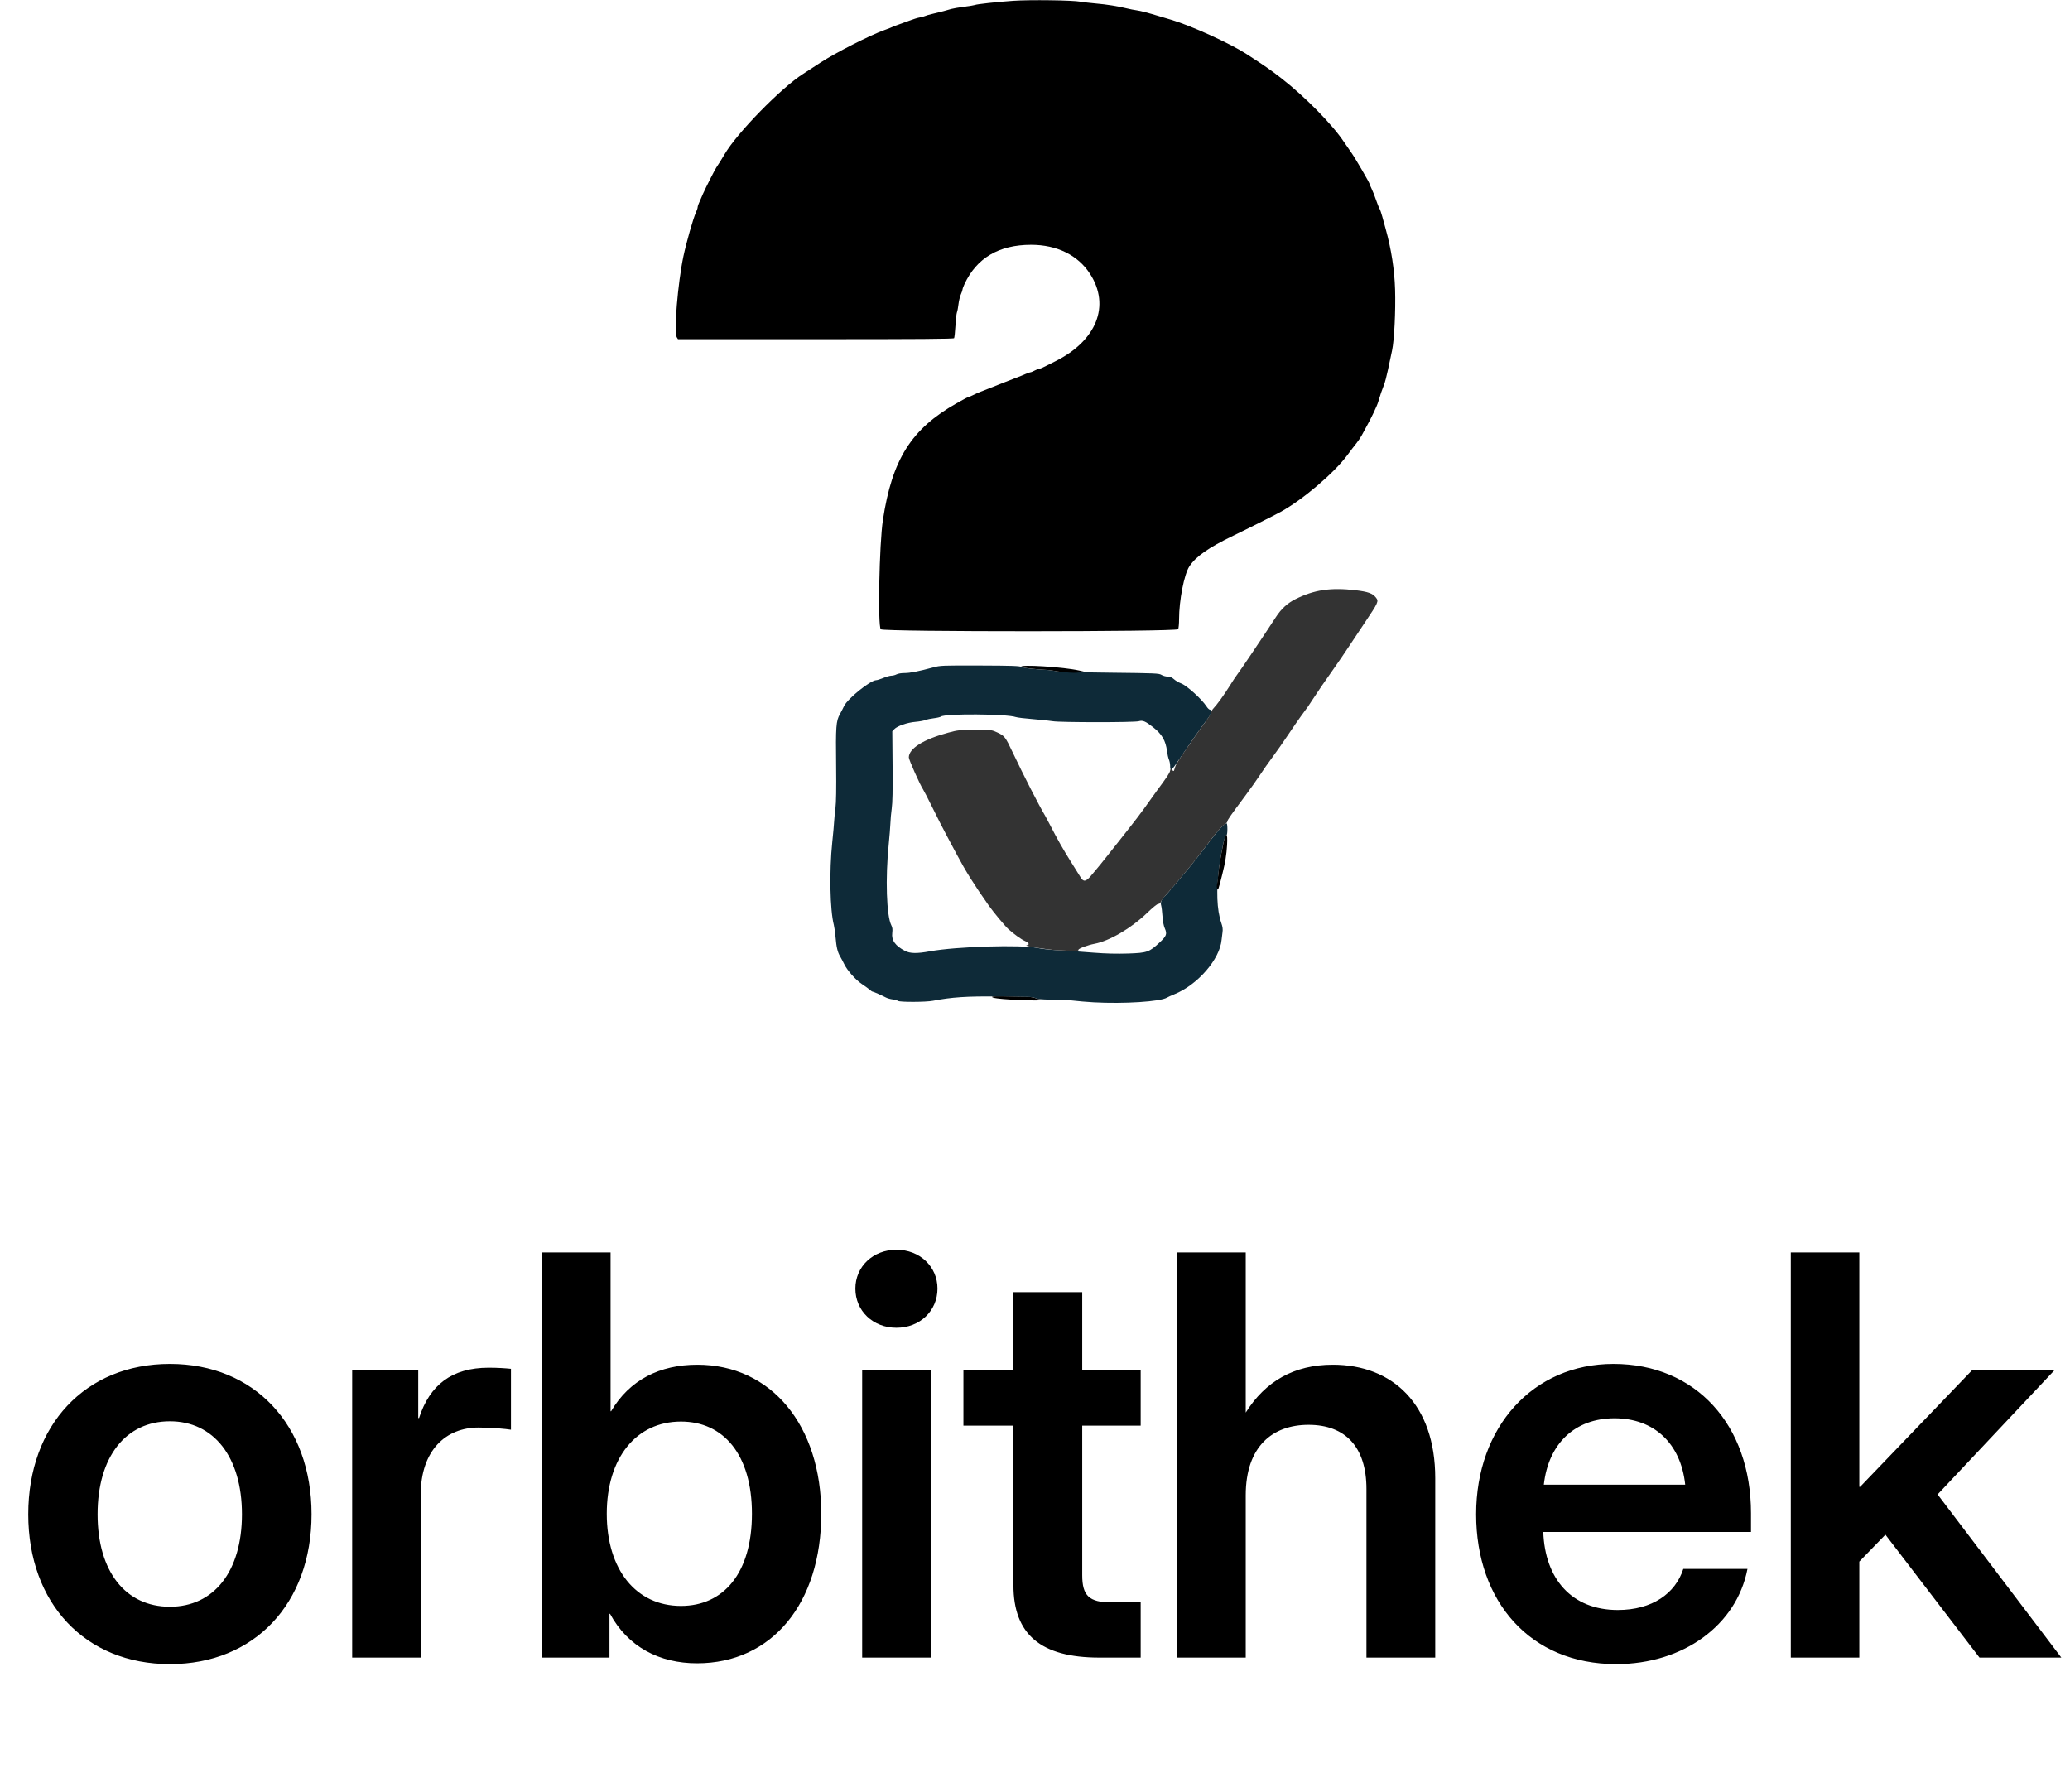
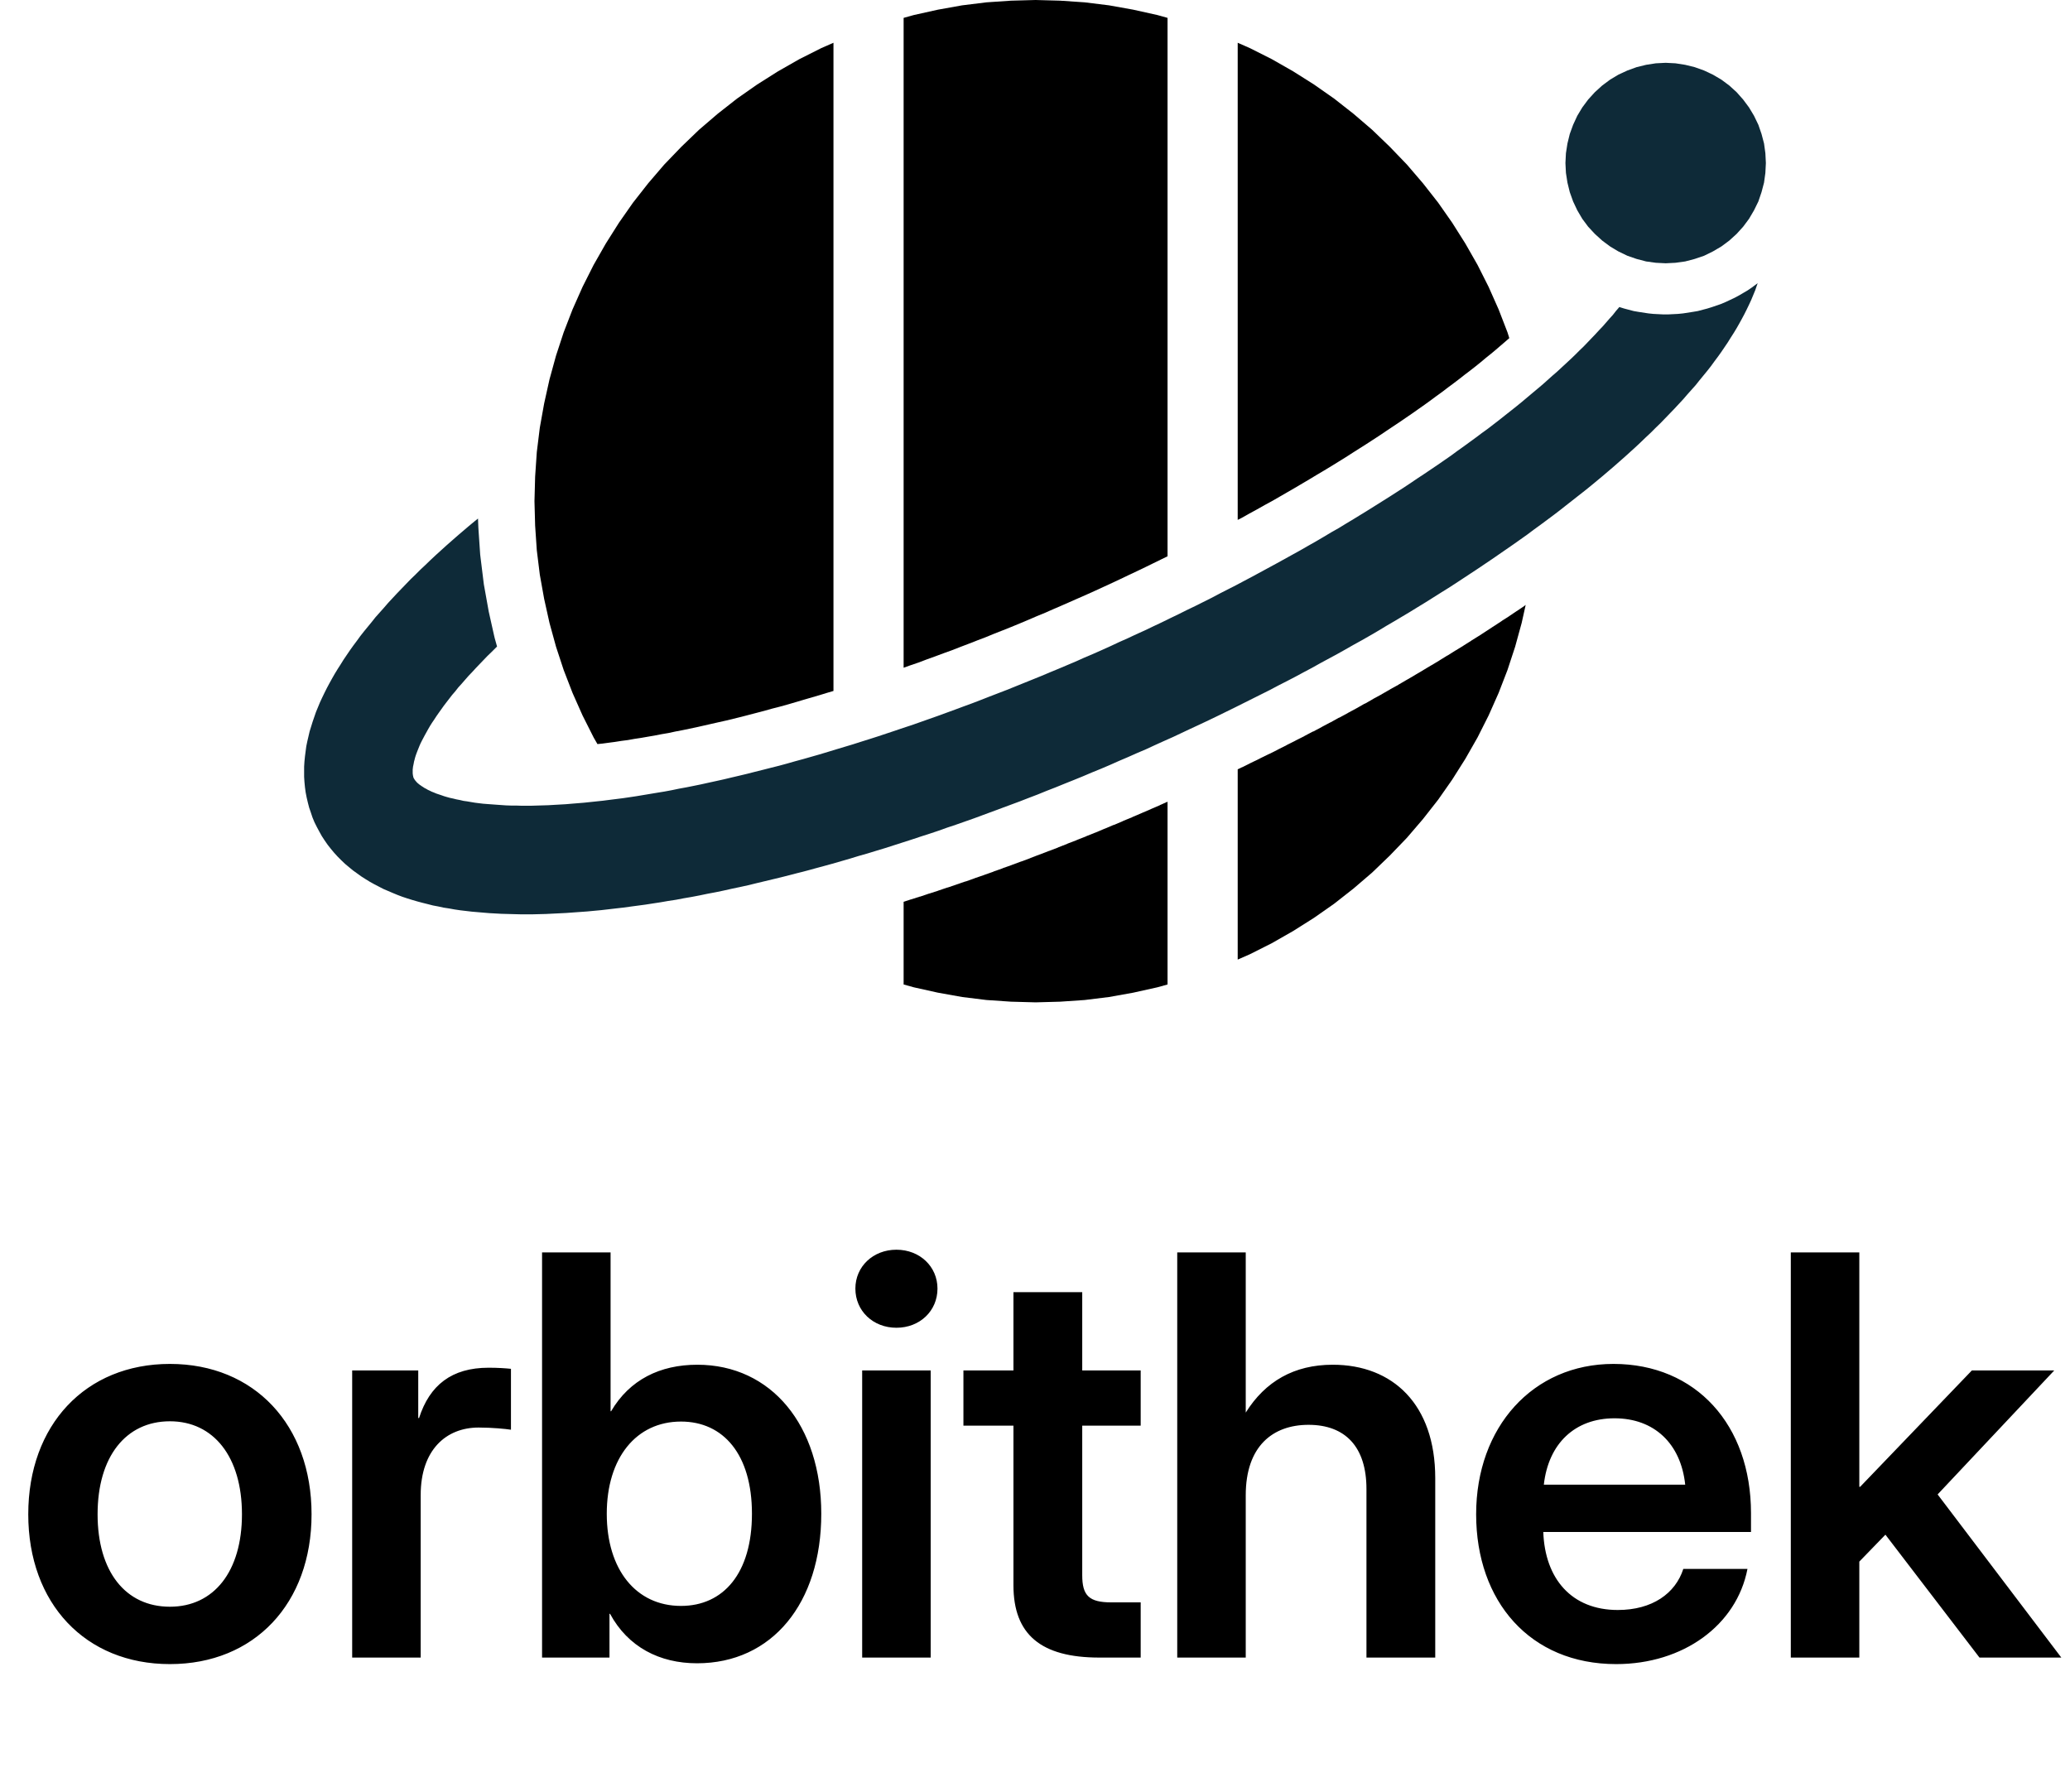
<svg xmlns="http://www.w3.org/2000/svg" viewBox="0 0 371.77 321.66" width="371.77" height="321.66" role="img">
-   <g transform="translate(68.082 -15.429) scale(0.64286)">
-     <path fill="#0E2A38" fill-rule="evenodd" d="M199.62,303.98C197.70,303.87 195.22,303.66 194.12,303.52C193.03,303.37 190.39,303.24 188.26,303.23C185.49,303.22 184.15,303.11 183.52,302.85C183.05,302.65 182.20,302.48 181.64,302.48C181.08,302.47 177.10,302.42 172.79,302.36C164.38,302.25 159.88,302.55 154.75,303.55C152.78,303.94 145.44,303.96 144.96,303.58C144.77,303.44 144.11,303.25 143.48,303.17C142.84,303.09 142.00,302.85 141.60,302.64C140.43,302.03 138.10,301.00 137.87,301.00C137.75,301.00 137.42,300.79 137.14,300.52C136.86,300.26 135.84,299.52 134.88,298.88C133.09,297.69 130.71,294.99 129.90,293.23C129.68,292.76 129.21,291.87 128.85,291.25C128.07,289.92 127.78,288.68 127.51,285.62C127.40,284.39 127.19,282.93 127.05,282.38C125.97,278.21 125.76,267.34 126.61,259.25C126.86,256.84 127.10,254.26 127.13,253.50C127.17,252.74 127.33,251.06 127.50,249.75C127.70,248.13 127.76,244.35 127.69,237.88C127.56,226.89 127.66,225.44 128.74,223.50C129.16,222.74 129.68,221.73 129.90,221.25C130.86,219.18 137.29,214.00 138.91,214.00C139.17,214.00 140.05,213.72 140.88,213.38C141.70,213.04 142.71,212.76 143.12,212.75C143.54,212.75 144.20,212.58 144.59,212.37C145.01,212.16 145.95,212.00 146.84,212.01C148.32,212.01 150.68,211.55 154.88,210.42C156.79,209.90 157.33,209.88 167.82,209.91C176.88,209.94 178.90,210.01 179.57,210.32C180.28,210.64 182.37,210.89 186.62,211.14C187.31,211.18 188.49,211.33 189.25,211.49C190.08,211.65 195.99,211.82 204.23,211.91C216.96,212.05 217.88,212.09 218.60,212.53C219.03,212.79 219.79,213.00 220.30,213.00C220.98,213.00 221.47,213.21 222.09,213.75C222.56,214.16 223.42,214.67 224.01,214.88C225.57,215.43 229.79,219.24 231.15,221.31C231.48,221.83 231.92,222.25 232.13,222.25C232.77,222.25 232.54,223.36 231.67,224.52C230.30,226.35 229.42,227.56 228.52,228.88C228.04,229.56 227.11,230.91 226.43,231.88C225.76,232.84 224.46,234.75 223.54,236.12C221.39,239.36 221.00,239.62 221.00,237.85C221.00,237.37 220.85,236.62 220.66,236.17C220.47,235.73 220.24,234.69 220.14,233.87C219.76,230.89 218.73,229.10 216.25,227.15C214.09,225.46 213.34,225.14 212.24,225.47C211.07,225.83 190.22,225.82 188.25,225.47C187.49,225.33 185.02,225.07 182.75,224.89C180.48,224.71 178.29,224.45 177.88,224.30C175.34,223.41 158.03,223.30 156.96,224.17C156.78,224.32 155.90,224.53 155.02,224.63C154.14,224.73 153.06,224.96 152.63,225.14C152.19,225.32 150.94,225.55 149.85,225.64C147.57,225.83 144.77,226.80 143.94,227.69L143.38,228.29L143.46,237.96C143.52,244.84 143.45,248.27 143.22,249.88C143.05,251.11 142.88,252.97 142.85,254.00C142.81,255.03 142.60,257.68 142.38,259.88C141.42,269.32 141.76,279.85 143.11,282.47C143.43,283.09 143.49,283.61 143.37,284.61C143.11,286.67 144.22,288.22 146.95,289.63C148.38,290.37 150.26,290.40 153.88,289.74C161.30,288.39 179.41,287.84 184.00,288.82C185.03,289.04 187.17,289.29 188.75,289.38C192.87,289.61 194.28,289.70 199.75,290.13C203.11,290.39 206.06,290.46 209.25,290.36C214.61,290.18 215.17,289.98 218.13,287.21C219.99,285.47 220.20,284.89 219.52,283.35C219.20,282.63 218.96,281.39 218.86,279.92C218.78,278.66 218.61,277.31 218.49,276.92C218.24,276.14 218.62,275.13 219.39,274.49C219.94,274.04 226.69,265.99 228.62,263.49C229.45,262.42 231.22,260.12 232.56,258.37C234.73,255.52 236.21,254.00 236.80,254.00C236.91,254.00 237.00,254.73 237.00,255.62C237.00,256.52 236.90,257.25 236.78,257.25C236.49,257.25 236.12,258.28 235.75,260.12C235.09,263.45 235.00,263.96 234.72,266.00C233.83,272.62 234.03,278.13 235.30,281.84C235.68,282.94 235.76,283.60 235.63,284.47C235.53,285.10 235.42,286.02 235.38,286.50C234.91,291.96 228.66,299.15 222.12,301.76C221.30,302.09 220.40,302.50 220.12,302.67C218.29,303.80 208.02,304.45 199.62,303.98Z" />
-     <path fill="#333333" fill-rule="evenodd" d="M189.75,289.45C186.45,289.27 179.82,288.22 180.94,288.05C181.83,287.92 181.60,287.37 180.44,286.86C179.41,286.41 177.48,285.03 175.84,283.57C174.86,282.69 171.67,278.85 170.28,276.88C166.06,270.86 163.98,267.53 161.43,262.75C160.88,261.72 159.62,259.36 158.63,257.50C157.63,255.64 155.82,252.10 154.61,249.62C153.39,247.15 152.20,244.83 151.95,244.46C151.14,243.26 148.00,236.22 148.00,235.59C148.00,233.09 152.07,230.53 159.00,228.67C161.71,227.94 162.14,227.90 166.50,227.89C171.07,227.88 171.14,227.88 172.67,228.59C174.75,229.55 174.95,229.81 176.99,234.12C180.13,240.74 184.29,248.87 186.15,252.00C186.35,252.34 186.95,253.47 187.48,254.50C189.44,258.33 191.22,261.46 193.27,264.71C194.43,266.54 195.64,268.48 195.96,269.02C196.78,270.41 197.43,270.34 198.84,268.69C200.92,266.23 202.24,264.63 203.68,262.78C204.48,261.77 206.79,258.84 208.82,256.28C210.85,253.72 213.01,250.89 213.63,250.00C214.24,249.11 215.82,246.91 217.13,245.12C220.32,240.80 220.85,239.99 221.00,239.27C221.12,238.69 221.15,238.68 221.56,239.10C221.90,239.43 222.03,239.46 222.10,239.21C222.16,239.02 222.32,238.52 222.46,238.08C222.68,237.39 224.16,235.10 226.80,231.38C227.19,230.82 227.93,229.76 228.44,229.00C228.95,228.24 230.08,226.68 230.94,225.52C231.80,224.36 232.50,223.22 232.50,222.97C232.50,222.72 232.75,222.26 233.06,221.93C234.12,220.82 236.12,218.05 237.62,215.63C238.45,214.30 239.37,212.90 239.67,212.53C240.52,211.46 246.84,202.07 250.55,196.38C252.03,194.09 253.76,192.50 255.99,191.38C261.19,188.76 265.89,188.06 272.83,188.88C276.27,189.29 277.57,189.75 278.48,190.90C279.33,191.99 279.25,192.17 275.28,198.09C273.82,200.26 271.78,203.32 270.75,204.89C269.72,206.45 268.10,208.83 267.15,210.17C263.94,214.72 262.13,217.37 260.92,219.25C259.70,221.15 259.49,221.46 257.51,224.12C256.89,224.95 255.31,227.26 253.98,229.25C252.65,231.24 250.68,234.06 249.59,235.52C248.51,236.97 246.95,239.19 246.12,240.46C245.30,241.72 243.44,244.34 242.00,246.28C237.72,252.02 237.00,253.06 236.99,253.48C236.99,253.70 236.56,254.14 236.03,254.46C235.47,254.81 234.08,256.36 232.60,258.30C231.24,260.09 229.45,262.43 228.62,263.49C226.80,265.86 221.33,272.40 219.73,274.14C219.09,274.83 218.49,275.65 218.39,275.95C218.29,276.28 218.01,276.50 217.70,276.50C217.38,276.50 216.15,277.50 214.53,279.06C210.15,283.28 204.04,286.86 199.88,287.64C197.98,288.00 195.38,288.97 195.40,289.31C195.43,289.71 194.85,289.72 189.75,289.45Z" />
-     <path fill="#000000" fill-rule="evenodd" d="M177.00,303.25C173.07,303.02 171.25,302.77 171.25,302.46C171.25,302.30 172.93,302.26 175.94,302.35C178.52,302.42 181.06,302.48 181.59,302.48C182.13,302.48 183.05,302.67 183.65,302.90C184.24,303.12 185.07,303.26 185.48,303.20C185.89,303.14 186.17,303.18 186.10,303.30C185.95,303.53 181.58,303.51 177.00,303.25ZM234.10,272.16C234.02,271.93 234.02,271.38 234.12,270.93C234.21,270.49 234.32,269.68 234.36,269.12C234.52,266.93 235.04,263.59 235.81,259.88C236.55,256.25 237.13,256.35 236.91,260.06C236.75,262.77 236.40,264.94 235.60,268.12C234.46,272.69 234.38,272.89 234.10,272.16ZM191.12,211.73C190.03,211.62 188.84,211.45 188.50,211.37C188.16,211.28 187.20,211.17 186.38,211.12C182.54,210.89 179.70,210.55 179.44,210.29C178.67,209.52 191.36,210.32 195.62,211.31L196.88,211.60L195.88,211.78C194.67,212.01 193.76,212.00 191.12,211.73ZM140.16,199.79C139.30,198.83 139.74,175.94 140.76,169.25C143.33,152.32 148.68,143.84 161.31,136.67C162.93,135.75 164.33,135.00 164.44,135.00C164.54,135.00 165.13,134.76 165.75,134.46C166.37,134.16 167.05,133.84 167.27,133.74C167.48,133.64 169.17,132.97 171.02,132.26C172.86,131.54 174.71,130.81 175.12,130.64C175.54,130.46 176.72,130.00 177.75,129.62C178.78,129.24 180.08,128.72 180.64,128.46C181.20,128.21 181.79,128.00 181.95,128.00C182.12,128.00 182.67,127.78 183.18,127.50C183.70,127.22 184.27,127.00 184.46,127.00C184.64,127.00 185.10,126.84 185.46,126.65C185.83,126.46 187.34,125.71 188.83,124.97C200.45,119.22 204.37,109.41 198.63,100.51C195.25,95.27 189.37,92.37 182.12,92.38C173.17,92.39 166.95,96.06 163.56,103.34C163.25,104.00 163.00,104.69 163.00,104.87C163.00,105.04 162.79,105.68 162.52,106.28C162.26,106.88 161.97,108.11 161.87,109.00C161.77,109.89 161.58,110.91 161.44,111.25C161.31,111.59 161.12,113.29 161.02,115.02C160.92,116.75 160.75,118.30 160.65,118.46C160.51,118.68 151.16,118.75 121.99,118.75L83.51,118.75L83.16,118.19C82.32,116.82 83.45,103.13 85.02,95.62C85.84,91.75 87.78,84.93 88.52,83.35C88.78,82.78 89.00,82.14 89.00,81.92C89.00,81.55 89.24,80.95 90.50,78.12C91.36,76.21 93.77,71.45 94.22,70.79C94.86,69.84 95.83,68.29 96.51,67.12C99.95,61.20 112.33,48.53 118.50,44.62C119.12,44.22 121.23,42.85 123.20,41.56C127.53,38.73 137.04,33.88 141.25,32.37C142.28,32.00 143.34,31.59 143.59,31.45C143.85,31.32 144.53,31.06 145.09,30.88C145.66,30.69 147.00,30.20 148.08,29.79C149.15,29.38 150.50,28.96 151.08,28.87C151.65,28.77 152.32,28.59 152.55,28.47C152.78,28.35 153.68,28.09 154.55,27.89C156.61,27.41 158.93,26.81 159.88,26.50C160.29,26.37 161.89,26.10 163.44,25.89C164.99,25.69 166.35,25.47 166.46,25.40C166.81,25.18 172.72,24.53 177.12,24.23C181.84,23.90 193.73,24.06 196.00,24.48C196.76,24.62 198.67,24.84 200.25,24.98C203.17,25.22 206.51,25.75 209.00,26.37C209.76,26.56 210.94,26.79 211.62,26.88C212.77,27.04 214.88,27.59 218.12,28.58C218.81,28.79 220.22,29.21 221.25,29.51C226.86,31.16 237.71,36.10 242.38,39.12C247.48,42.42 249.08,43.54 252.03,45.83C258.68,50.99 266.41,58.85 269.63,63.75C270.04,64.37 270.92,65.64 271.59,66.58C272.69,68.12 276.75,75.09 276.75,75.45C276.75,75.53 276.97,76.05 277.24,76.61C277.70,77.58 278.04,78.44 278.88,80.81C279.08,81.40 279.38,82.10 279.54,82.37C279.70,82.64 280.02,83.60 280.27,84.50C280.51,85.39 280.94,86.97 281.23,88.00C282.78,93.56 283.69,99.39 283.85,104.88C284.03,110.79 283.62,119.06 283.01,121.88C282.74,123.11 282.23,125.53 281.87,127.25C281.51,128.97 281.01,130.88 280.75,131.50C280.24,132.76 279.63,134.55 279.13,136.27C278.81,137.40 277.15,140.87 275.74,143.38C275.35,144.06 274.80,145.08 274.52,145.63C274.23,146.18 273.58,147.16 273.06,147.80C272.55,148.43 271.39,149.94 270.50,151.15C266.82,156.13 258.17,163.49 251.93,166.96C250.43,167.80 242.17,171.95 238.62,173.65C231.78,176.94 228.18,179.45 226.37,182.23C224.91,184.45 223.50,191.73 223.50,196.99C223.50,198.25 223.38,199.50 223.24,199.77C222.85,200.50 140.83,200.53 140.16,199.79Z" />
+   <g transform="translate(35.990 -60.000) scale(3)">
+     <path fill="#000000" fill-rule="evenodd" d="M77.12,37.17 L76.46,35.86 L75.73,34.58 L74.94,33.33 L74.10,32.13 L73.19,30.97 L72.23,29.85 L71.21,28.79 L70.15,27.77 L69.03,26.81 L67.87,25.90 L66.67,25.06 L65.42,24.27 L64.14,23.54 L62.83,22.88 L62.10,22.56 L62.10,51.12 L62.34,51.00 L62.80,50.74 L63.26,50.49 L63.72,50.23 L64.18,49.98 L64.63,49.72 L65.08,49.46 L65.53,49.20 L65.97,48.94 L66.41,48.68 L66.84,48.42 L67.28,48.16 L67.71,47.90 L68.13,47.64 L68.55,47.38 L68.97,47.11 L69.38,46.85 L69.79,46.59 L70.19,46.33 L70.59,46.07 L70.99,45.80 L71.38,45.54 L71.77,45.28 L72.15,45.02 L72.53,44.76 L72.90,44.50 L73.27,44.24 L73.63,43.98 L73.98,43.72 L74.34,43.46 L74.68,43.20 L75.03,42.94 L75.36,42.69 L75.69,42.43 L76.02,42.18 L76.34,41.93 L76.65,41.68 L76.96,41.42 L77.26,41.18 L77.56,40.93 L77.85,40.68 L78.13,40.44 L78.36,40.24 L78.25,39.89 L77.72,38.52ZM52.94,20.14 L51.47,20.04 L50.00,20.00 L48.53,20.04 L47.06,20.14 L45.60,20.32 L44.15,20.58 L42.71,20.90 L42.10,21.07 L42.10,59.97 L42.49,59.83 L42.99,59.66 L43.49,59.47 L43.99,59.29 L44.50,59.10 L45.00,58.92 L45.51,58.72 L46.01,58.53 L46.52,58.33 L47.02,58.14 L47.53,57.93 L48.04,57.73 L48.54,57.53 L49.05,57.32 L49.55,57.11 L50.06,56.89 L50.57,56.68 L51.07,56.46 L51.58,56.24 L52.08,56.02 L52.58,55.80 L53.08,55.58 L53.59,55.35 L54.09,55.12 L54.59,54.89 L55.08,54.66 L55.58,54.42 L56.07,54.19 L56.57,53.95 L57.06,53.71 L57.55,53.47 L57.90,53.30 L57.90,21.07 L57.29,20.90 L55.85,20.58 L54.40,20.32ZM33.33,25.06 L32.13,25.90 L30.97,26.81 L29.85,27.77 L28.79,28.79 L27.77,29.85 L26.81,30.97 L25.90,32.13 L25.06,33.33 L24.27,34.58 L23.54,35.86 L22.88,37.17 L22.28,38.52 L21.75,39.89 L21.29,41.29 L20.90,42.71 L20.58,44.15 L20.32,45.60 L20.14,47.06 L20.04,48.53 L20.00,50.00 L20.04,51.47 L20.14,52.94 L20.32,54.40 L20.58,55.85 L20.90,57.29 L21.29,58.71 L21.75,60.11 L22.28,61.48 L22.88,62.83 L23.54,64.14 L23.77,64.54 L24.07,64.51 L24.44,64.46 L24.82,64.41 L25.20,64.35 L25.59,64.30 L25.98,64.23 L26.38,64.17 L26.78,64.10 L27.19,64.03 L27.60,63.95 L28.01,63.88 L28.43,63.79 L28.85,63.71 L29.28,63.62 L29.71,63.53 L30.15,63.43 L30.59,63.33 L31.03,63.23 L31.48,63.13 L31.93,63.02 L32.38,62.91 L32.84,62.79 L33.30,62.67 L33.76,62.55 L34.22,62.42 L34.69,62.30 L35.16,62.17 L35.64,62.03 L36.11,61.89 L36.59,61.75 L37.07,61.61 L37.56,61.46 L37.90,61.36 L37.90,22.56 L37.17,22.88 L35.86,23.54 L34.58,24.27ZM65.42,75.73 L66.67,74.94 L67.87,74.10 L69.03,73.19 L70.15,72.23 L71.21,71.21 L72.23,70.15 L73.19,69.03 L74.10,67.87 L74.94,66.67 L75.73,65.42 L76.46,64.14 L77.12,62.83 L77.72,61.48 L78.25,60.11 L78.71,58.71 L79.10,57.29 L79.34,56.21 L79.26,56.27 L79.25,56.28 L78.82,56.57 L78.80,56.58 L78.37,56.87 L78.36,56.88 L77.92,57.16 L77.91,57.17 L77.47,57.46 L77.45,57.47 L77.01,57.76 L76.99,57.77 L76.55,58.06 L76.53,58.07 L76.08,58.35 L76.07,58.36 L75.61,58.65 L75.60,58.66 L75.14,58.94 L75.12,58.95 L74.66,59.24 L74.65,59.24 L74.18,59.53 L74.17,59.54 L73.70,59.82 L73.68,59.83 L73.21,60.11 L73.20,60.12 L72.72,60.40 L72.71,60.41 L72.23,60.69 L72.21,60.70 L71.73,60.98 L71.72,60.99 L71.23,61.26 L71.22,61.27 L70.73,61.55 L70.72,61.56 L70.22,61.83 L70.21,61.84 L69.72,62.12 L69.70,62.12 L69.21,62.40 L69.19,62.41 L68.69,62.68 L68.68,62.69 L68.18,62.96 L68.16,62.96 L67.66,63.24 L67.65,63.24 L67.14,63.51 L67.13,63.52 L66.62,63.79 L66.60,63.79 L66.09,64.06 L66.08,64.07 L65.56,64.33 L65.55,64.34 L65.03,64.60 L65.02,64.61 L64.50,64.87 L64.49,64.88 L63.97,65.14 L63.96,65.14 L63.43,65.40 L63.42,65.41 L62.90,65.66 L62.88,65.67 L62.36,65.93 L62.35,65.93 L62.10,66.05 L62.10,77.44 L62.83,77.12 L64.14,76.46ZM45.60,79.68 L47.06,79.86 L48.53,79.96 L50.00,80.00 L51.47,79.96 L52.94,79.86 L54.40,79.68 L55.85,79.42 L57.29,79.10 L57.90,78.93 L57.90,67.99 L57.45,68.19 L57.44,68.20 L56.90,68.43 L56.89,68.44 L56.35,68.67 L56.33,68.68 L55.79,68.91 L55.78,68.92 L55.24,69.14 L55.23,69.15 L54.69,69.38 L54.67,69.38 L54.13,69.61 L54.12,69.61 L53.58,69.84 L53.57,69.84 L53.02,70.06 L53.01,70.07 L52.47,70.28 L52.46,70.29 L51.91,70.50 L51.90,70.51 L51.36,70.72 L51.35,70.73 L50.80,70.94 L50.79,70.94 L50.25,71.15 L50.24,71.15 L49.69,71.36 L49.68,71.37 L49.14,71.57 L49.13,71.57 L48.59,71.77 L48.57,71.78 L48.03,71.97 L48.02,71.98 L47.48,72.17 L47.47,72.18 L46.93,72.37 L46.91,72.38 L46.38,72.56 L46.36,72.57 L45.83,72.76 L45.81,72.76 L45.28,72.94 L45.26,72.95 L44.73,73.13 L44.71,73.13 L44.18,73.31 L44.16,73.32 L43.63,73.49 L43.62,73.49 L43.09,73.67 L43.07,73.67 L42.54,73.84 L42.53,73.84 L42.10,73.98 L42.10,78.93 L42.71,79.10 L44.15,79.42Z" />
+     <path fill="#0E2A38" fill-rule="evenodd" d="M84.93,38.40 L84.74,38.62 L84.56,38.85 L84.36,39.07 L84.16,39.30 L83.95,39.54 L83.73,39.77 L83.51,40.01 L83.28,40.25 L83.05,40.49 L82.81,40.74 L82.56,40.98 L82.31,41.23 L82.05,41.48 L81.78,41.73 L81.51,41.98 L81.23,42.24 L80.94,42.49 L80.65,42.75 L80.36,43.01 L80.05,43.27 L79.74,43.53 L79.43,43.79 L79.11,44.06 L78.79,44.32 L78.45,44.59 L78.12,44.85 L77.78,45.12 L77.43,45.39 L77.08,45.66 L76.72,45.92 L76.36,46.19 L75.99,46.46 L75.62,46.73 L75.24,47.00 L74.86,47.28 L74.47,47.55 L74.08,47.82 L73.68,48.09 L73.28,48.36 L72.87,48.63 L72.47,48.90 L72.05,49.18 L71.63,49.45 L71.21,49.72 L70.78,49.99 L70.35,50.26 L69.92,50.53 L69.48,50.80 L69.04,51.07 L68.59,51.34 L68.15,51.61 L67.69,51.87 L67.24,52.14 L66.78,52.41 L66.32,52.67 L65.85,52.94 L65.38,53.20 L64.91,53.46 L64.44,53.72 L63.96,53.98 L63.48,54.24 L63.00,54.50 L62.51,54.76 L62.02,55.02 L61.53,55.27 L61.04,55.52 L60.55,55.78 L60.05,56.03 L59.55,56.28 L59.05,56.52 L58.55,56.77 L58.05,57.01 L57.54,57.26 L57.03,57.50 L56.53,57.74 L56.02,57.97 L55.51,58.21 L54.99,58.44 L54.48,58.68 L53.97,58.91 L53.45,59.14 L52.93,59.36 L52.42,59.59 L51.90,59.81 L51.38,60.03 L50.87,60.24 L50.35,60.46 L49.83,60.67 L49.31,60.88 L48.79,61.09 L48.27,61.30 L47.75,61.50 L47.23,61.70 L46.72,61.90 L46.20,62.10 L45.68,62.29 L45.17,62.48 L44.65,62.67 L44.13,62.86 L43.62,63.04 L43.11,63.22 L42.60,63.40 L42.08,63.57 L41.58,63.74 L41.07,63.91 L40.56,64.08 L40.06,64.24 L39.55,64.40 L39.05,64.56 L38.55,64.71 L38.05,64.86 L37.56,65.01 L37.06,65.16 L36.57,65.30 L36.08,65.44 L35.60,65.57 L35.11,65.71 L34.63,65.84 L34.15,65.96 L33.68,66.08 L33.20,66.20 L32.73,66.32 L32.27,66.43 L31.80,66.54 L31.34,66.65 L30.89,66.75 L30.43,66.85 L29.98,66.95 L29.54,67.04 L29.09,67.13 L28.65,67.21 L28.22,67.30 L27.79,67.38 L27.36,67.45 L26.94,67.52 L26.52,67.59 L26.10,67.66 L25.70,67.72 L25.29,67.78 L24.89,67.83 L24.49,67.88 L24.10,67.93 L23.72,67.97 L23.34,68.01 L22.96,68.05 L22.59,68.08 L22.22,68.11 L21.87,68.14 L21.51,68.16 L21.16,68.18 L20.82,68.20 L20.48,68.21 L20.15,68.22 L19.83,68.23 L19.51,68.23 L19.19,68.23 L18.89,68.22 L18.59,68.22 L18.30,68.21 L18.01,68.19 L17.73,68.17 L17.46,68.15 L17.19,68.13 L16.93,68.11 L16.68,68.08 L16.44,68.05 L16.20,68.01 L15.97,67.97 L15.75,67.94 L15.54,67.89 L15.33,67.85 L15.13,67.80 L14.94,67.76 L14.76,67.71 L14.59,67.66 L14.42,67.60 L14.27,67.55 L14.12,67.50 L13.98,67.44 L13.85,67.39 L13.73,67.33 L13.62,67.28 L13.52,67.22 L13.42,67.17 L13.33,67.11 L13.25,67.06 L13.18,67.01 L13.12,66.97 L13.06,66.92 L13.01,66.88 L12.97,66.84 L12.93,66.80 L12.90,66.76 L12.87,66.73 L12.85,66.70 L12.83,66.67 L12.81,66.65 L12.80,66.62 L12.78,66.60 L12.77,66.57 L6.83,69.22 L6.97,69.50 L7.12,69.78 L7.27,70.05 L7.44,70.31 L7.62,70.57 L7.81,70.81 L8.01,71.05 L8.22,71.28 L8.44,71.50 L8.66,71.71 L8.90,71.91 L9.13,72.10 L9.38,72.28 L9.63,72.46 L9.88,72.62 L10.14,72.78 L10.41,72.93 L10.68,73.07 L10.95,73.21 L11.23,73.33 L11.51,73.45 L11.80,73.57 L12.09,73.68 L12.39,73.78 L12.68,73.87 L12.99,73.96 L13.29,74.04 L13.61,74.12 L13.92,74.20 L14.24,74.26 L14.56,74.33 L14.89,74.38 L15.22,74.44 L15.56,74.49 L15.90,74.53 L16.24,74.57 L16.59,74.60 L16.94,74.63 L17.30,74.66 L17.66,74.68 L18.02,74.70 L18.39,74.71 L18.76,74.72 L19.14,74.73 L19.52,74.73 L19.91,74.73 L20.30,74.72 L20.69,74.71 L21.09,74.69 L21.50,74.67 L21.90,74.65 L22.31,74.62 L22.73,74.59 L23.15,74.56 L23.57,74.52 L24.00,74.48 L24.43,74.43 L24.86,74.38 L25.30,74.33 L25.74,74.27 L26.19,74.21 L26.64,74.15 L27.09,74.08 L27.55,74.01 L28.01,73.93 L28.47,73.86 L28.94,73.77 L29.41,73.69 L29.88,73.60 L30.36,73.50 L30.84,73.41 L31.32,73.31 L31.81,73.20 L32.29,73.10 L32.79,72.99 L33.28,72.87 L33.78,72.75 L34.28,72.63 L34.78,72.51 L35.29,72.38 L35.79,72.25 L36.30,72.12 L36.81,71.98 L37.33,71.84 L37.84,71.70 L38.36,71.55 L38.88,71.40 L39.40,71.24 L39.93,71.09 L40.45,70.93 L40.98,70.77 L41.51,70.60 L42.04,70.43 L42.57,70.26 L43.11,70.08 L43.64,69.91 L44.18,69.73 L44.71,69.54 L45.25,69.36 L45.79,69.17 L46.33,68.98 L46.87,68.78 L47.41,68.58 L47.95,68.38 L48.49,68.18 L49.03,67.98 L49.57,67.77 L50.12,67.56 L50.66,67.34 L51.20,67.13 L51.74,66.91 L52.29,66.69 L52.83,66.47 L53.37,66.24 L53.91,66.02 L54.45,65.79 L54.99,65.55 L55.53,65.32 L56.07,65.08 L56.61,64.85 L57.15,64.60 L57.68,64.36 L58.22,64.12 L58.75,63.87 L59.28,63.62 L59.82,63.37 L60.35,63.12 L60.87,62.87 L61.40,62.61 L61.93,62.35 L62.45,62.09 L62.97,61.83 L63.49,61.57 L64.01,61.31 L64.52,61.04 L65.03,60.78 L65.55,60.51 L66.05,60.24 L66.56,59.97 L67.06,59.69 L67.56,59.42 L68.06,59.15 L68.56,58.87 L69.05,58.59 L69.54,58.32 L70.03,58.04 L70.51,57.76 L70.99,57.47 L71.47,57.19 L71.94,56.91 L72.41,56.63 L72.88,56.34 L73.34,56.06 L73.80,55.77 L74.26,55.48 L74.71,55.20 L75.16,54.91 L75.60,54.62 L76.04,54.33 L76.48,54.04 L76.91,53.75 L77.34,53.46 L77.76,53.17 L78.18,52.88 L78.60,52.59 L79.01,52.30 L79.42,52.01 L79.82,51.71 L80.22,51.42 L80.61,51.13 L81.00,50.84 L81.38,50.55 L81.76,50.25 L82.13,49.96 L82.50,49.67 L82.87,49.38 L83.23,49.09 L83.58,48.80 L83.93,48.51 L84.27,48.22 L84.61,47.93 L84.94,47.64 L85.27,47.35 L85.59,47.06 L85.91,46.77 L86.22,46.48 L86.52,46.19 L86.83,45.90 L87.12,45.61 L87.41,45.33 L87.69,45.04 L87.97,44.75 L88.24,44.47 L88.51,44.18 L88.77,43.90 L89.02,43.61 L89.27,43.33 L89.52,43.05 L89.75,42.76 L89.98,42.48 L90.21,42.20 L90.43,41.92 L90.64,41.63 L90.85,41.35 L91.05,41.07 L91.24,40.79 L91.43,40.51 L91.61,40.22 L91.79,39.94 L91.96,39.66 L92.12,39.38 L92.28,39.09 L92.43,38.81 L92.57,38.53 L92.71,38.24 L92.84,37.96 L92.96,37.67 L93.08,37.38 L93.18,37.09 L93.23,36.95 L92.88,37.21 L92.63,37.38 L92.12,37.68 L91.86,37.82 L91.33,38.07 L91.05,38.19 L90.50,38.38 L90.21,38.47 L89.64,38.62 L89.34,38.67 L88.76,38.76 L88.46,38.79 L87.87,38.82 L87.57,38.82 L86.98,38.79 L86.69,38.76 L86.10,38.67 L85.81,38.62 L85.24,38.47 L84.95,38.38 L84.94,38.38ZM12.75,66.52 L12.74,66.50 L12.74,66.47 L12.73,66.43 L12.72,66.40 L12.72,66.35 L12.71,66.31 L12.71,66.25 L12.71,66.19 L12.71,66.13 L12.71,66.06 L12.72,65.98 L12.73,65.89 L12.75,65.80 L12.77,65.70 L12.79,65.59 L12.82,65.48 L12.85,65.36 L12.89,65.23 L12.94,65.09 L12.99,64.96 L13.05,64.81 L13.11,64.66 L13.18,64.50 L13.26,64.34 L13.35,64.17 L13.44,64.00 L13.54,63.82 L13.64,63.64 L13.75,63.45 L13.87,63.26 L14.00,63.07 L14.13,62.87 L14.27,62.67 L14.42,62.46 L14.57,62.25 L14.73,62.04 L14.90,61.82 L15.07,61.60 L15.26,61.38 L15.44,61.15 L15.64,60.93 L15.84,60.70 L16.05,60.46 L16.27,60.23 L16.49,59.99 L16.72,59.75 L16.95,59.51 L17.19,59.26 L17.44,59.02 L17.69,58.77 L17.76,58.70 L17.62,58.20 L17.58,58.03 L17.26,56.60 L17.23,56.43 L16.97,54.98 L16.95,54.82 L16.77,53.36 L16.75,53.19 L16.65,51.72 L16.64,51.56 L16.62,51.04 L16.42,51.20 L16.07,51.49 L15.73,51.78 L15.39,52.07 L15.06,52.36 L14.73,52.65 L14.41,52.94 L14.09,53.23 L13.78,53.52 L13.48,53.81 L13.17,54.10 L12.88,54.39 L12.59,54.67 L12.31,54.96 L12.03,55.25 L11.76,55.53 L11.49,55.82 L11.23,56.10 L10.98,56.39 L10.73,56.67 L10.48,56.95 L10.25,57.24 L10.02,57.52 L9.79,57.80 L9.57,58.08 L9.36,58.37 L9.15,58.65 L8.95,58.93 L8.76,59.21 L8.57,59.49 L8.39,59.78 L8.21,60.06 L8.04,60.34 L7.88,60.62 L7.72,60.91 L7.57,61.19 L7.43,61.47 L7.29,61.76 L7.16,62.04 L7.04,62.33 L6.92,62.62 L6.82,62.91 L6.72,63.20 L6.63,63.49 L6.54,63.78 L6.47,64.08 L6.40,64.38 L6.34,64.67 L6.30,64.97 L6.26,65.28 L6.23,65.58 L6.21,65.89 L6.21,66.19 L6.21,66.50 L6.23,66.81 L6.26,67.12 L6.30,67.42 L6.36,67.73 L6.43,68.03 L6.51,68.34 L6.61,68.63 L6.71,68.93 L6.83,69.22 L12.77,66.57 L12.76,66.55Z" />
+     <path fill="#0E2A38" fill-rule="evenodd" d="M93.72,29.76 L93.69,29.17 L93.61,28.59 L93.46,28.02 L93.27,27.47 L93.01,26.93 L92.71,26.43 L92.36,25.96 L91.97,25.52 L91.53,25.12 L91.06,24.77 L90.55,24.47 L90.02,24.22 L89.46,24.02 L88.89,23.88 L88.31,23.79 L87.72,23.76 L87.13,23.79 L86.55,23.88 L85.98,24.02 L85.43,24.22 L84.89,24.47 L84.39,24.77 L83.92,25.12 L83.48,25.52 L83.08,25.96 L82.73,26.43 L82.43,26.93 L82.18,27.47 L81.98,28.02 L81.84,28.59 L81.75,29.17 L81.72,29.76 L81.75,30.35 L81.84,30.93 L81.98,31.50 L82.18,32.06 L82.43,32.59 L82.73,33.10 L83.08,33.57 L83.48,34.00 L83.92,34.40 L84.39,34.75 L84.89,35.05 L85.43,35.31 L85.98,35.50 L86.55,35.65 L87.13,35.73 L87.72,35.76 L88.31,35.73 L88.89,35.65 L89.46,35.50 L90.02,35.31 L90.55,35.05 L91.06,34.75 L91.53,34.40 L91.97,34.00 L92.36,33.57 L92.71,33.10 L93.01,32.59 L93.27,32.06 L93.46,31.50 L93.61,30.93 L93.69,30.35Z" />
  </g>
  <path fill="#000000" fill-rule="evenodd" d="M30.516 298.836C45.701 298.836 55.955 287.947 55.955 271.932C55.955 255.916 45.701 244.93 30.516 244.93C15.33 244.93 5.076 255.916 5.076 271.932C5.076 287.947 15.33 298.836 30.516 298.836ZM30.516 288.533C22.557 288.533 17.527 282.234 17.527 271.932C17.527 261.58 22.605 255.232 30.516 255.232C38.377 255.232 43.455 261.629 43.455 271.932C43.455 282.186 38.426 288.533 30.516 288.533ZM63.251 297.664H75.556V268.465C75.556 260.408 80.097 256.355 85.956 256.355C88.398 256.355 90.839 256.6 91.767 256.746V245.809C90.79 245.711 89.423 245.613 87.763 245.613C81.122 245.613 77.167 248.738 75.263 254.646H75.116V246.102H63.251ZM125.186 298.689C138.662 298.689 147.5 287.898 147.5 271.834C147.5 255.965 138.516 245.076 125.235 245.076C118.545 245.076 113.077 247.762 109.756 253.426H109.659V224.91H97.354V297.664H109.463V289.803H109.561C112.784 295.76 118.448 298.689 125.186 298.689ZM122.305 288.387C114.248 288.387 108.975 281.893 108.975 271.834C108.975 261.824 114.248 255.281 122.305 255.281C129.922 255.281 135.049 261.189 135.049 271.834C135.049 282.527 129.922 288.387 122.305 288.387ZM154.845 297.664H167.15V246.102H154.845ZM160.998 238.436C165.197 238.436 168.371 235.408 168.371 231.404C168.371 227.449 165.197 224.422 160.998 224.422C156.798 224.422 153.625 227.449 153.625 231.404C153.625 235.408 156.798 238.436 160.998 238.436ZM204.866 246.102H194.368V232.039H182.014V246.102H173.03V256.014H182.014V284.676C182.014 293.514 186.946 297.664 197.444 297.664H204.866V287.752H199.593C195.589 287.752 194.368 286.531 194.368 282.869V256.014H204.866ZM223.734 268.514C223.734 259.725 228.568 255.867 235.014 255.867C241.605 255.867 245.414 259.822 245.414 267.391V297.664H257.768V265.438C257.768 252.205 250.15 245.076 239.359 245.076C232.426 245.076 227.25 248.055 223.734 253.67V224.91H211.43V297.664H223.734ZM290.259 298.836C302.32 298.836 311.89 291.854 313.843 281.746H302.32C300.904 286.141 296.753 289.119 290.552 289.119C282.251 289.119 277.466 283.504 277.173 275.105H314.478V271.736C314.478 255.916 304.614 244.93 289.771 244.93C275.318 244.93 265.113 256.258 265.113 271.932C265.113 287.557 274.78 298.836 290.259 298.836ZM277.271 266.609C278.101 259.236 282.837 254.695 289.966 254.695C297.095 254.695 301.88 259.236 302.661 266.609ZM321.627 297.664H333.932V280.428L338.62 275.594L355.514 297.664H370.211L347.995 268.367L368.942 246.102H354.147L334.079 267.0H333.932V224.91H321.627Z" />
</svg>
